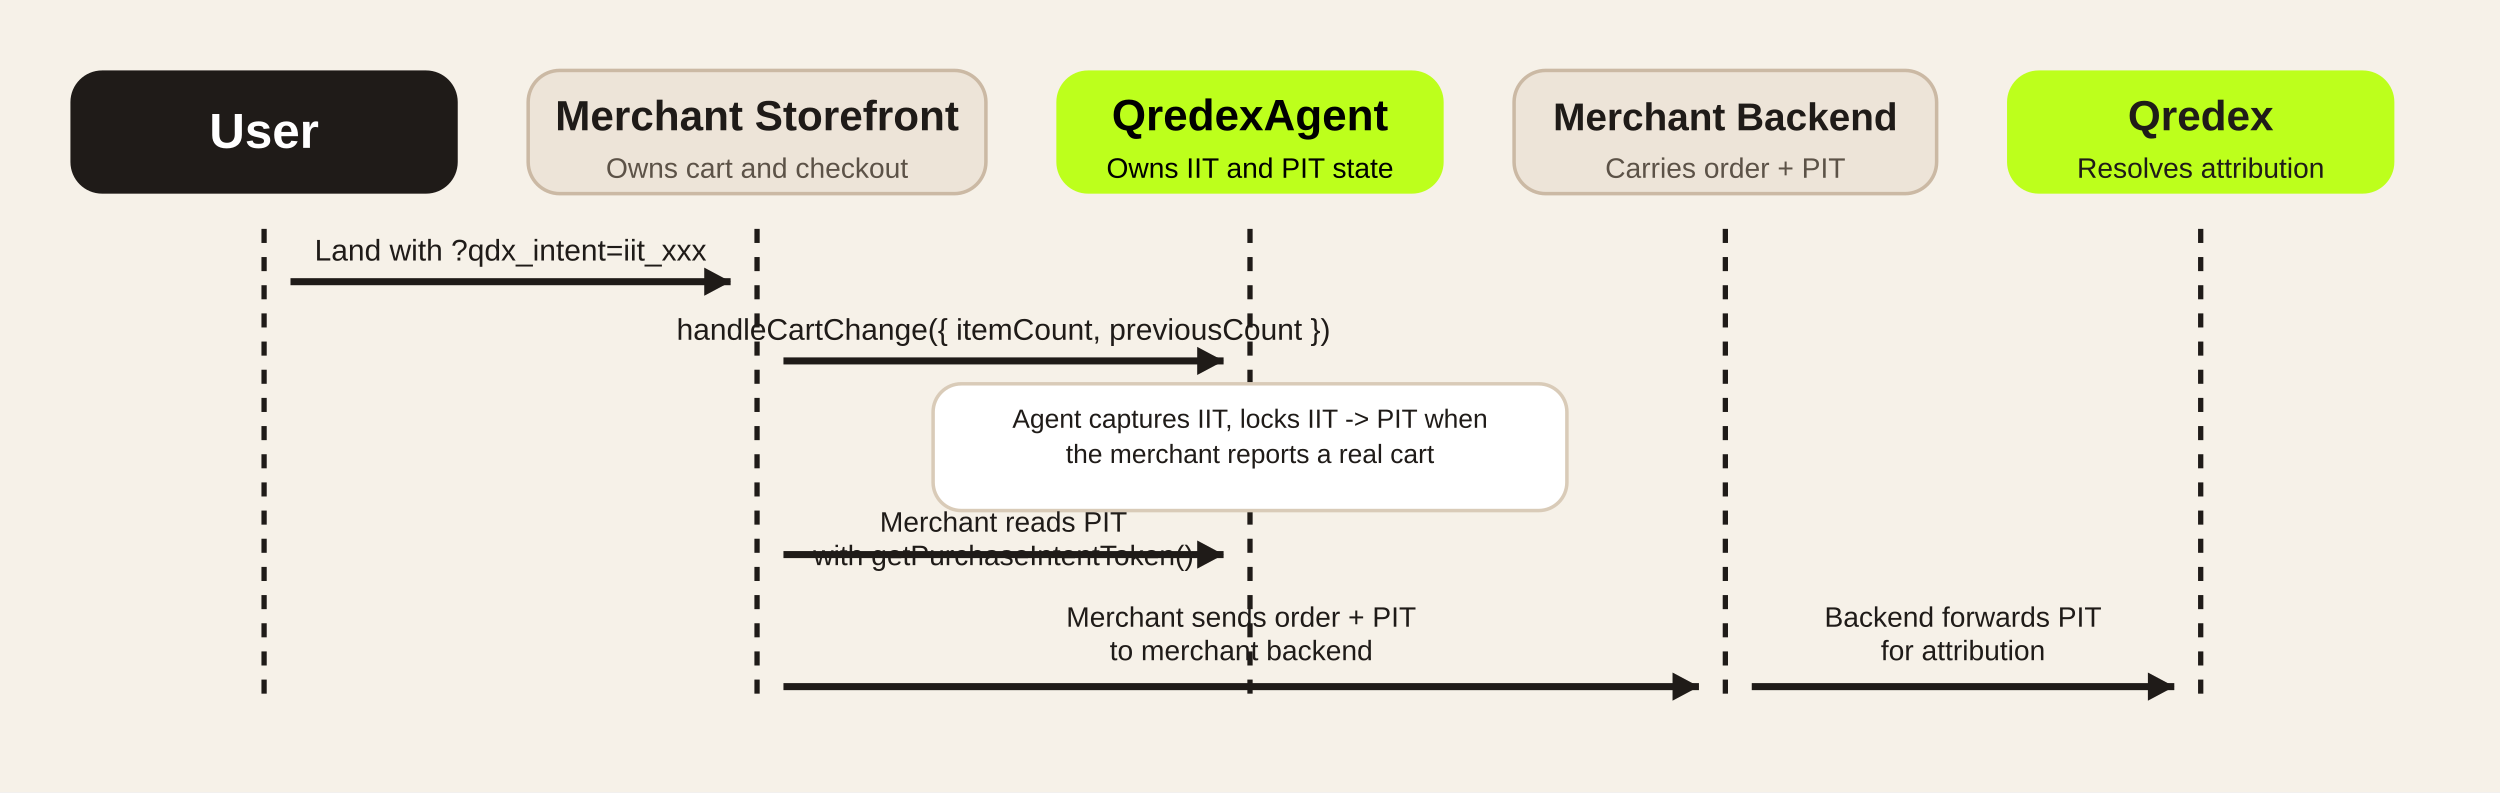
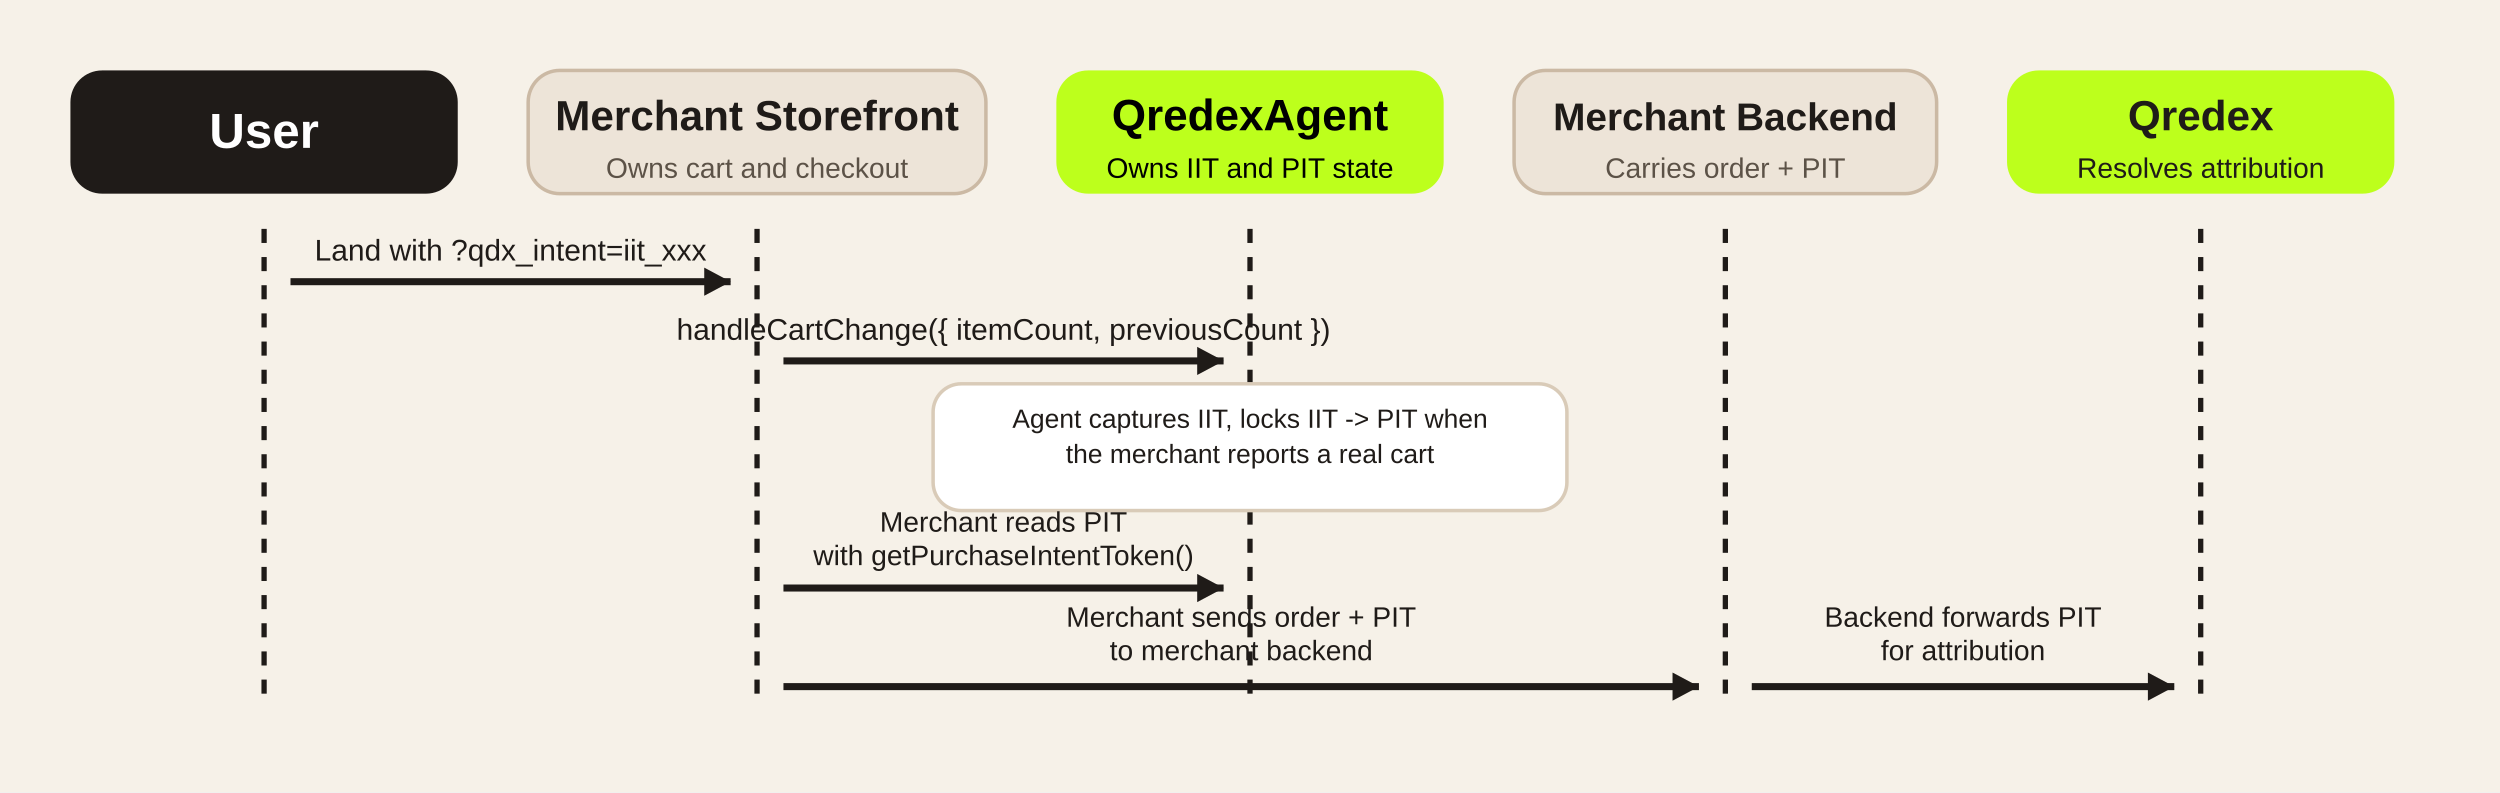
<svg xmlns="http://www.w3.org/2000/svg" width="1420" height="450" viewBox="0 0 1420 450" role="img" aria-labelledby="title desc">
  <rect width="1420" height="450" fill="#f6f1e8" />
  <rect x="40" y="40" width="220" height="70" rx="18" fill="#1f1b18" />
  <rect x="300" y="40" width="260" height="70" rx="18" fill="#ede4d8" stroke="#cbb9a4" stroke-width="2" />
  <rect x="600" y="40" width="220" height="70" rx="18" fill="#BDFF1C" />
  <rect x="860" y="40" width="240" height="70" rx="18" fill="#ede4d8" stroke="#cbb9a4" stroke-width="2" />
  <rect x="1140" y="40" width="220" height="70" rx="18" fill="#BDFF1C" />
  <text x="150" y="84" font-family="Arial, sans-serif" font-size="28" font-weight="700" text-anchor="middle" fill="#fff">User</text>
  <text x="430" y="74" font-family="Arial, sans-serif" font-size="24" font-weight="700" text-anchor="middle" fill="#1f1b18">Merchant Storefront</text>
  <text x="430" y="101" font-family="Arial, sans-serif" font-size="16" text-anchor="middle" fill="#5c5247">Owns cart and checkout</text>
  <text x="710" y="74" font-family="Arial, sans-serif" font-size="25" font-weight="700" text-anchor="middle" fill="#000">QredexAgent</text>
  <text x="710" y="101" font-family="Arial, sans-serif" font-size="16" text-anchor="middle" fill="#000">Owns IIT and PIT state</text>
  <text x="980" y="74" font-family="Arial, sans-serif" font-size="22" font-weight="700" text-anchor="middle" fill="#1f1b18">Merchant Backend</text>
  <text x="980" y="101" font-family="Arial, sans-serif" font-size="16" text-anchor="middle" fill="#5c5247">Carries order + PIT</text>
  <text x="1250" y="74" font-family="Arial, sans-serif" font-size="24" font-weight="700" text-anchor="middle" fill="#1f1b18">Qredex</text>
  <text x="1250" y="101" font-family="Arial, sans-serif" font-size="16" text-anchor="middle" fill="#1f1b18">Resolves attribution</text>
  <path d="M150 130 L150 395" stroke="#1f1b18" stroke-width="3" stroke-dasharray="8 8" />
  <path d="M430 130 L430 395" stroke="#1f1b18" stroke-width="3" stroke-dasharray="8 8" />
  <path d="M710 130 L710 395" stroke="#1f1b18" stroke-width="3" stroke-dasharray="8 8" />
  <path d="M980 130 L980 395" stroke="#1f1b18" stroke-width="3" stroke-dasharray="8 8" />
  <path d="M1250 130 L1250 395" stroke="#1f1b18" stroke-width="3" stroke-dasharray="8 8" />
  <path d="M165 160 H415" stroke="#1f1b18" stroke-width="4" fill="none" />
  <polygon points="415,160 400,152 400,168" fill="#1f1b18" />
  <text x="290" y="148" font-family="Arial, sans-serif" font-size="17" text-anchor="middle" fill="#1f1b18">Land with ?qdx_intent=iit_xxx</text>
  <path d="M445 205 H695" stroke="#1f1b18" stroke-width="4" fill="none" />
  <polygon points="695,205 680,197 680,213" fill="#1f1b18" />
  <text x="570" y="193" font-family="Arial, sans-serif" font-size="17" text-anchor="middle" fill="#1f1b18">handleCartChange({ itemCount, previousCount })</text>
  <rect x="530" y="218" width="360" height="72" rx="16" fill="#fff" stroke="#d9cbb8" stroke-width="2" />
  <text x="710" y="243" font-family="Arial, sans-serif" font-size="15" text-anchor="middle" fill="#1f1b18">Agent captures IIT, locks IIT -&gt; PIT when</text>
  <text x="710" y="263" font-family="Arial, sans-serif" font-size="15" text-anchor="middle" fill="#1f1b18">the merchant reports a real cart</text>
-   <path d="M445 315 H695" stroke="#1f1b18" stroke-width="4" fill="none" />
-   <polygon points="695,315 680,307 680,323" fill="#1f1b18" />
+   <path d="M445 334 H695" stroke="#1f1b18" stroke-width="4" fill="none" />
+   <polygon points="695,334 680,326 680,342" fill="#1f1b18" />
  <text x="570" y="302" font-family="Arial, sans-serif" font-size="16" text-anchor="middle" fill="#1f1b18">Merchant reads PIT</text>
  <text x="570" y="321" font-family="Arial, sans-serif" font-size="16" text-anchor="middle" fill="#1f1b18">with getPurchaseIntentToken()</text>
  <path d="M445 390 H965" stroke="#1f1b18" stroke-width="4" fill="none" />
  <polygon points="965,390 950,382 950,398" fill="#1f1b18" />
  <text x="705" y="356" font-family="Arial, sans-serif" font-size="16" text-anchor="middle" fill="#1f1b18">Merchant sends order + PIT</text>
  <text x="705" y="375" font-family="Arial, sans-serif" font-size="16" text-anchor="middle" fill="#1f1b18">to merchant backend</text>
  <path d="M995 390 H1235" stroke="#1f1b18" stroke-width="4" fill="none" />
  <polygon points="1235,390 1220,382 1220,398" fill="#1f1b18" />
  <text x="1115" y="356" font-family="Arial, sans-serif" font-size="16" text-anchor="middle" fill="#1f1b18">Backend forwards PIT</text>
  <text x="1115" y="375" font-family="Arial, sans-serif" font-size="16" text-anchor="middle" fill="#1f1b18">for attribution</text>
</svg>
